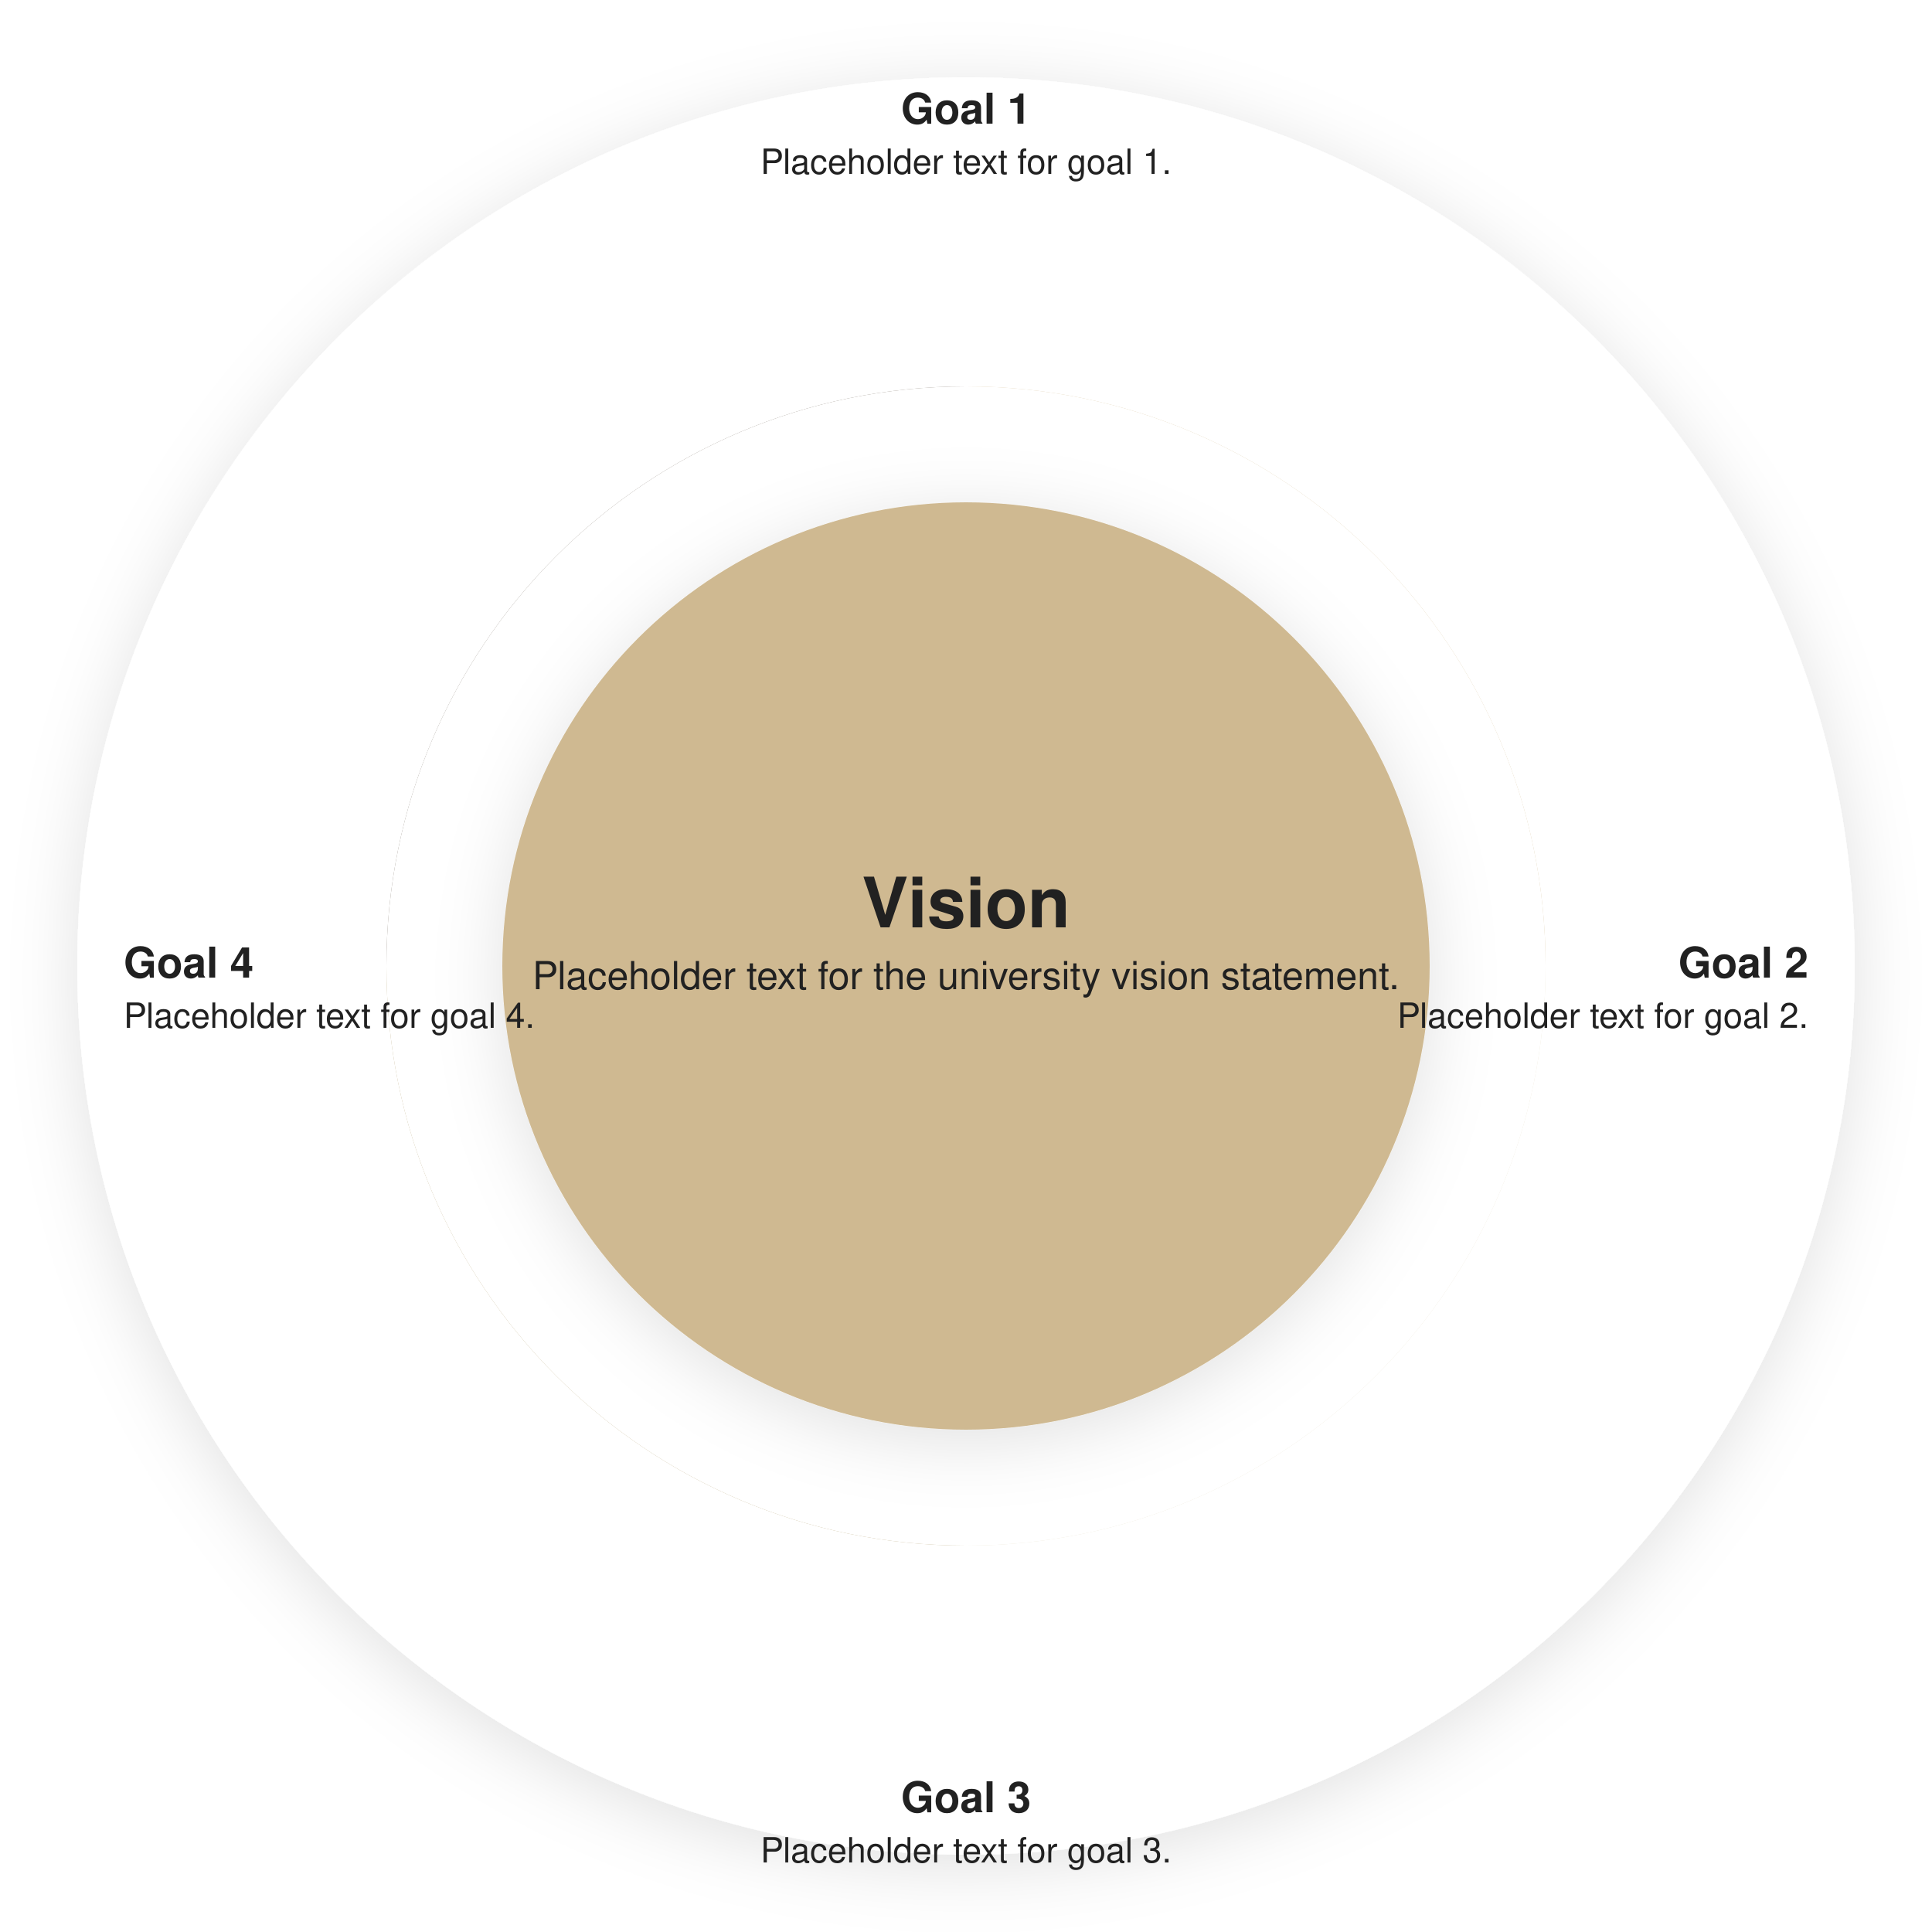
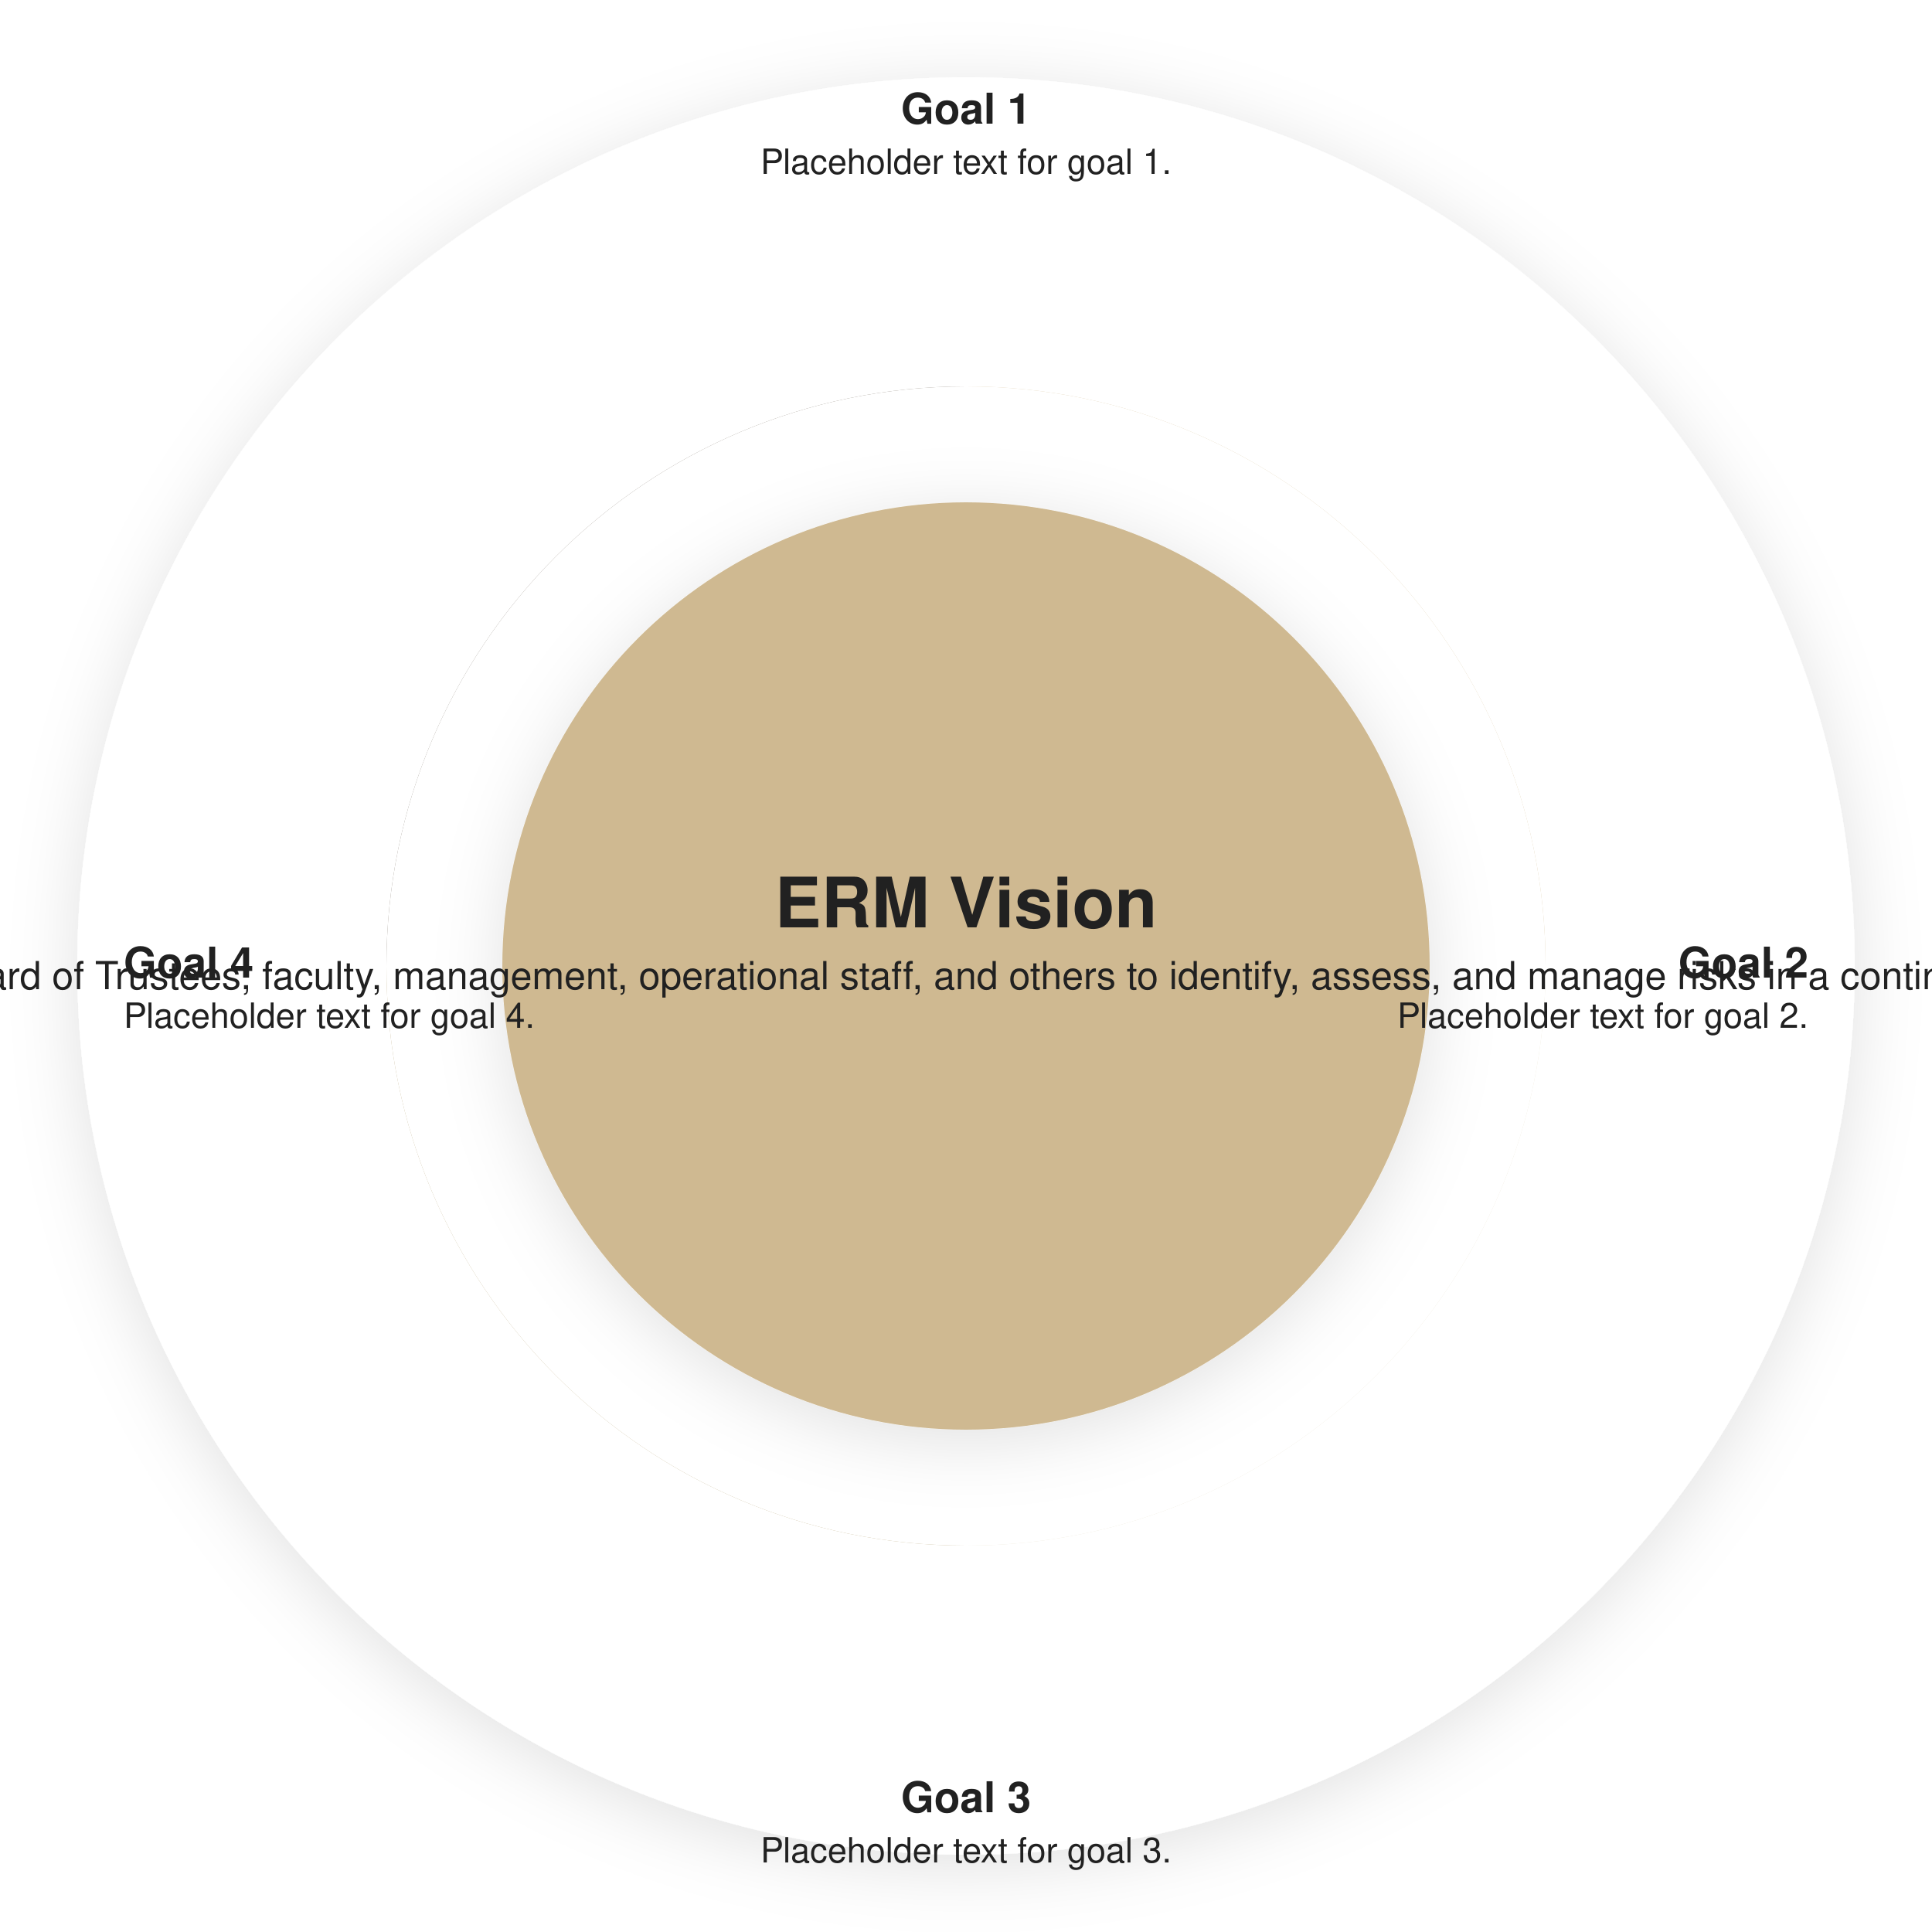
<svg xmlns="http://www.w3.org/2000/svg" viewBox="0 0 1000 1000" role="img" aria-labelledby="title desc">
  <defs>
    <style>
      .text { font-family: Helvetica, Arial, sans-serif; fill: #212121; }
      .visionTitle { font-weight: 800; font-size: 36px; }
      .visionBody { font-size: 20px; }
      .goalTitle { font-weight: 700; text-transform: uppercase; font-size: 22px; }
      .goalBody { font-size: 18px; }
      .softShadow { filter: drop-shadow(0 6px 18px rgba(0,0,0,0.12)); }
    </style>
    <clipPath id="innerHole">
      <circle cx="500" cy="500" r="300" />
    </clipPath>
  </defs>
  <rect width="100%" height="100%" fill="#ffffff" />
  <g class="softShadow">
    <circle cx="500" cy="500" r="460" fill="#ffffff" />
    <g clip-path="url(#innerHole)">
      <path d="M500,500 L500,40 A460,460 0 0 1 860,500 Z" fill="#D7C49E" />
      <path d="M500,500 L860,500 A460,460 0 0 1 500,960 Z" fill="#E9E2D0" />
      <path d="M500,500 L500,960 A460,460 0 0 1 140,500 Z" fill="#B7A57A" />
      <path d="M500,500 L140,500 A460,460 0 0 1 500,40 Z" fill="#7D7368" />
    </g>
    <circle cx="500" cy="500" r="300" fill="#ffffff" />
  </g>
  <g class="softShadow">
    <circle cx="500" cy="500" r="240" fill="#CFB991" />
  </g>
  <g class="text" text-anchor="middle">
-     <text x="500" y="480" class="visionTitle">Vision</text>
-     <text x="500" y="512" class="visionBody">Placeholder text for the university vision statement.</text>
+     <text x="500" y="480" class="visionTitle">ERM Vision</text>
+     <text x="500" y="512" class="visionBody">Enable all decision makers, including the Board of Trustees, faculty, management, operational staff, and others to identify, assess, and manage risks in a continuously changing and uncertain environment.</text>
  </g>
  <g class="text">
    <text x="500" y="64" text-anchor="middle" class="goalTitle">Goal 1</text>
    <text x="500" y="90" text-anchor="middle" class="goalBody">Placeholder text for goal 1.</text>
    <text x="936" y="506" text-anchor="end" class="goalTitle">Goal 2</text>
    <text x="936" y="532" text-anchor="end" class="goalBody">Placeholder text for goal 2.</text>
    <text x="500" y="938" text-anchor="middle" class="goalTitle">Goal 3</text>
    <text x="500" y="964" text-anchor="middle" class="goalBody">Placeholder text for goal 3.</text>
    <text x="64" y="506" text-anchor="start" class="goalTitle">Goal 4</text>
    <text x="64" y="532" text-anchor="start" class="goalBody">Placeholder text for goal 4.</text>
  </g>
</svg>
